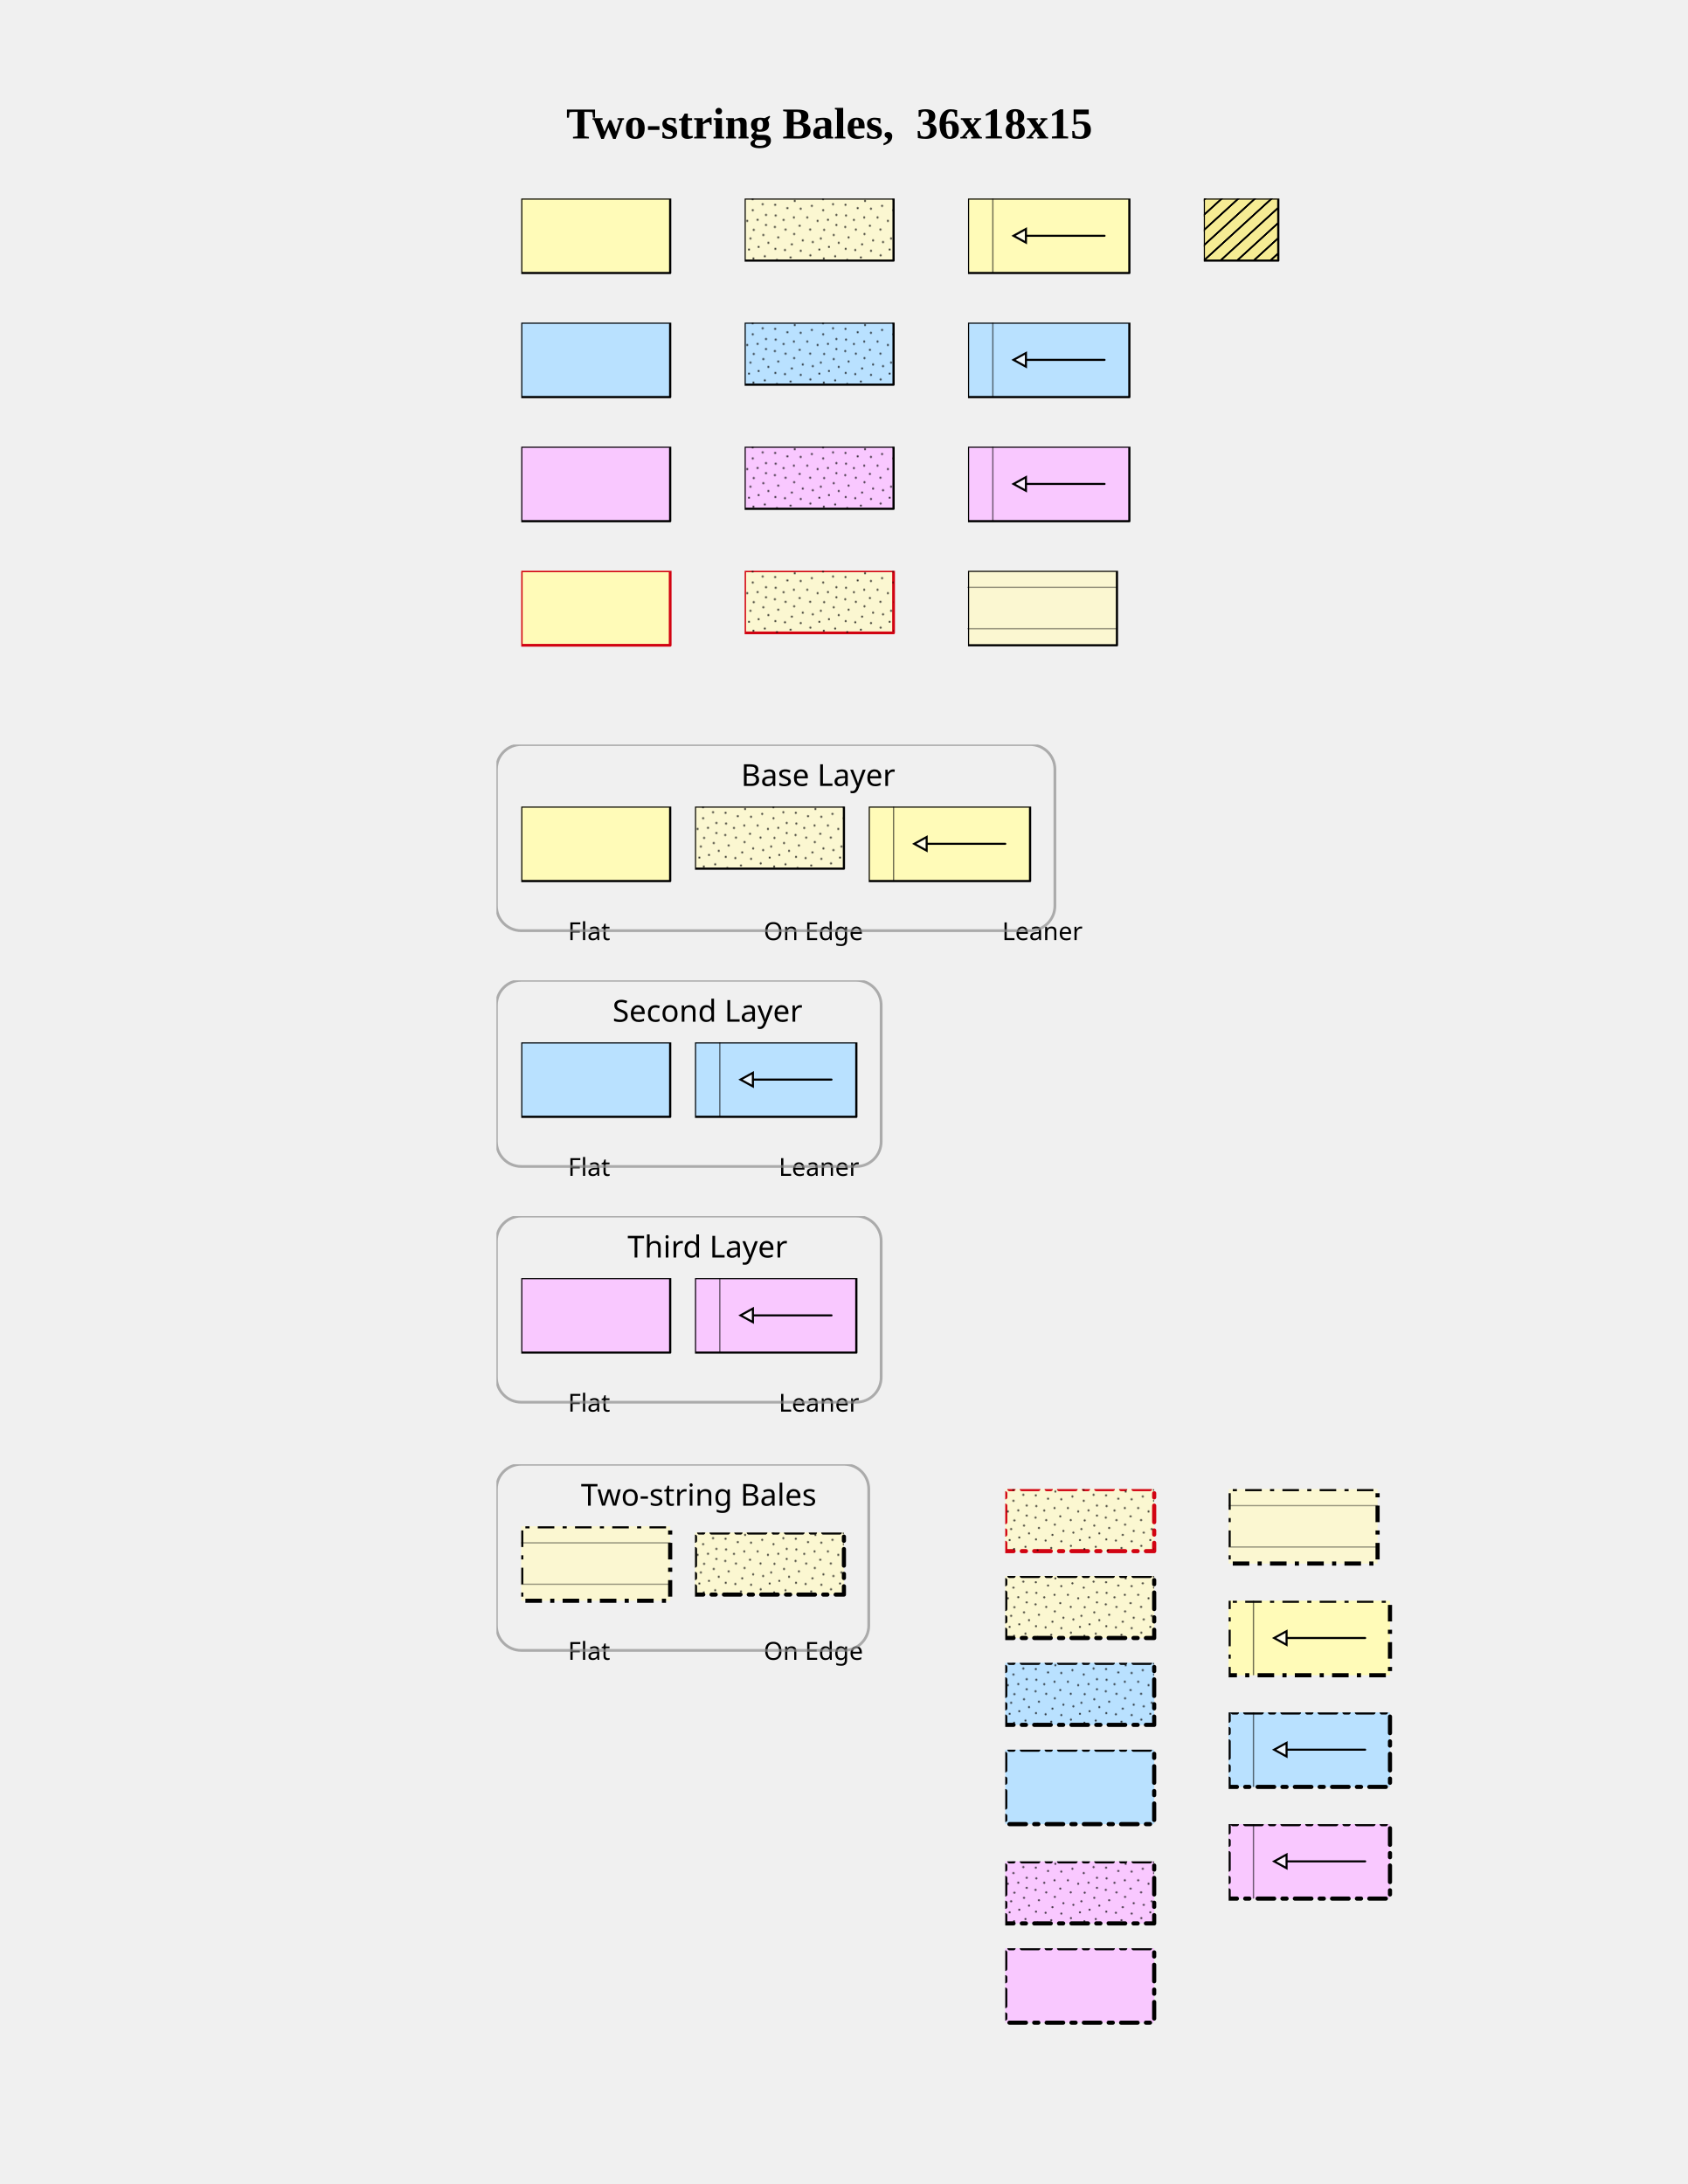
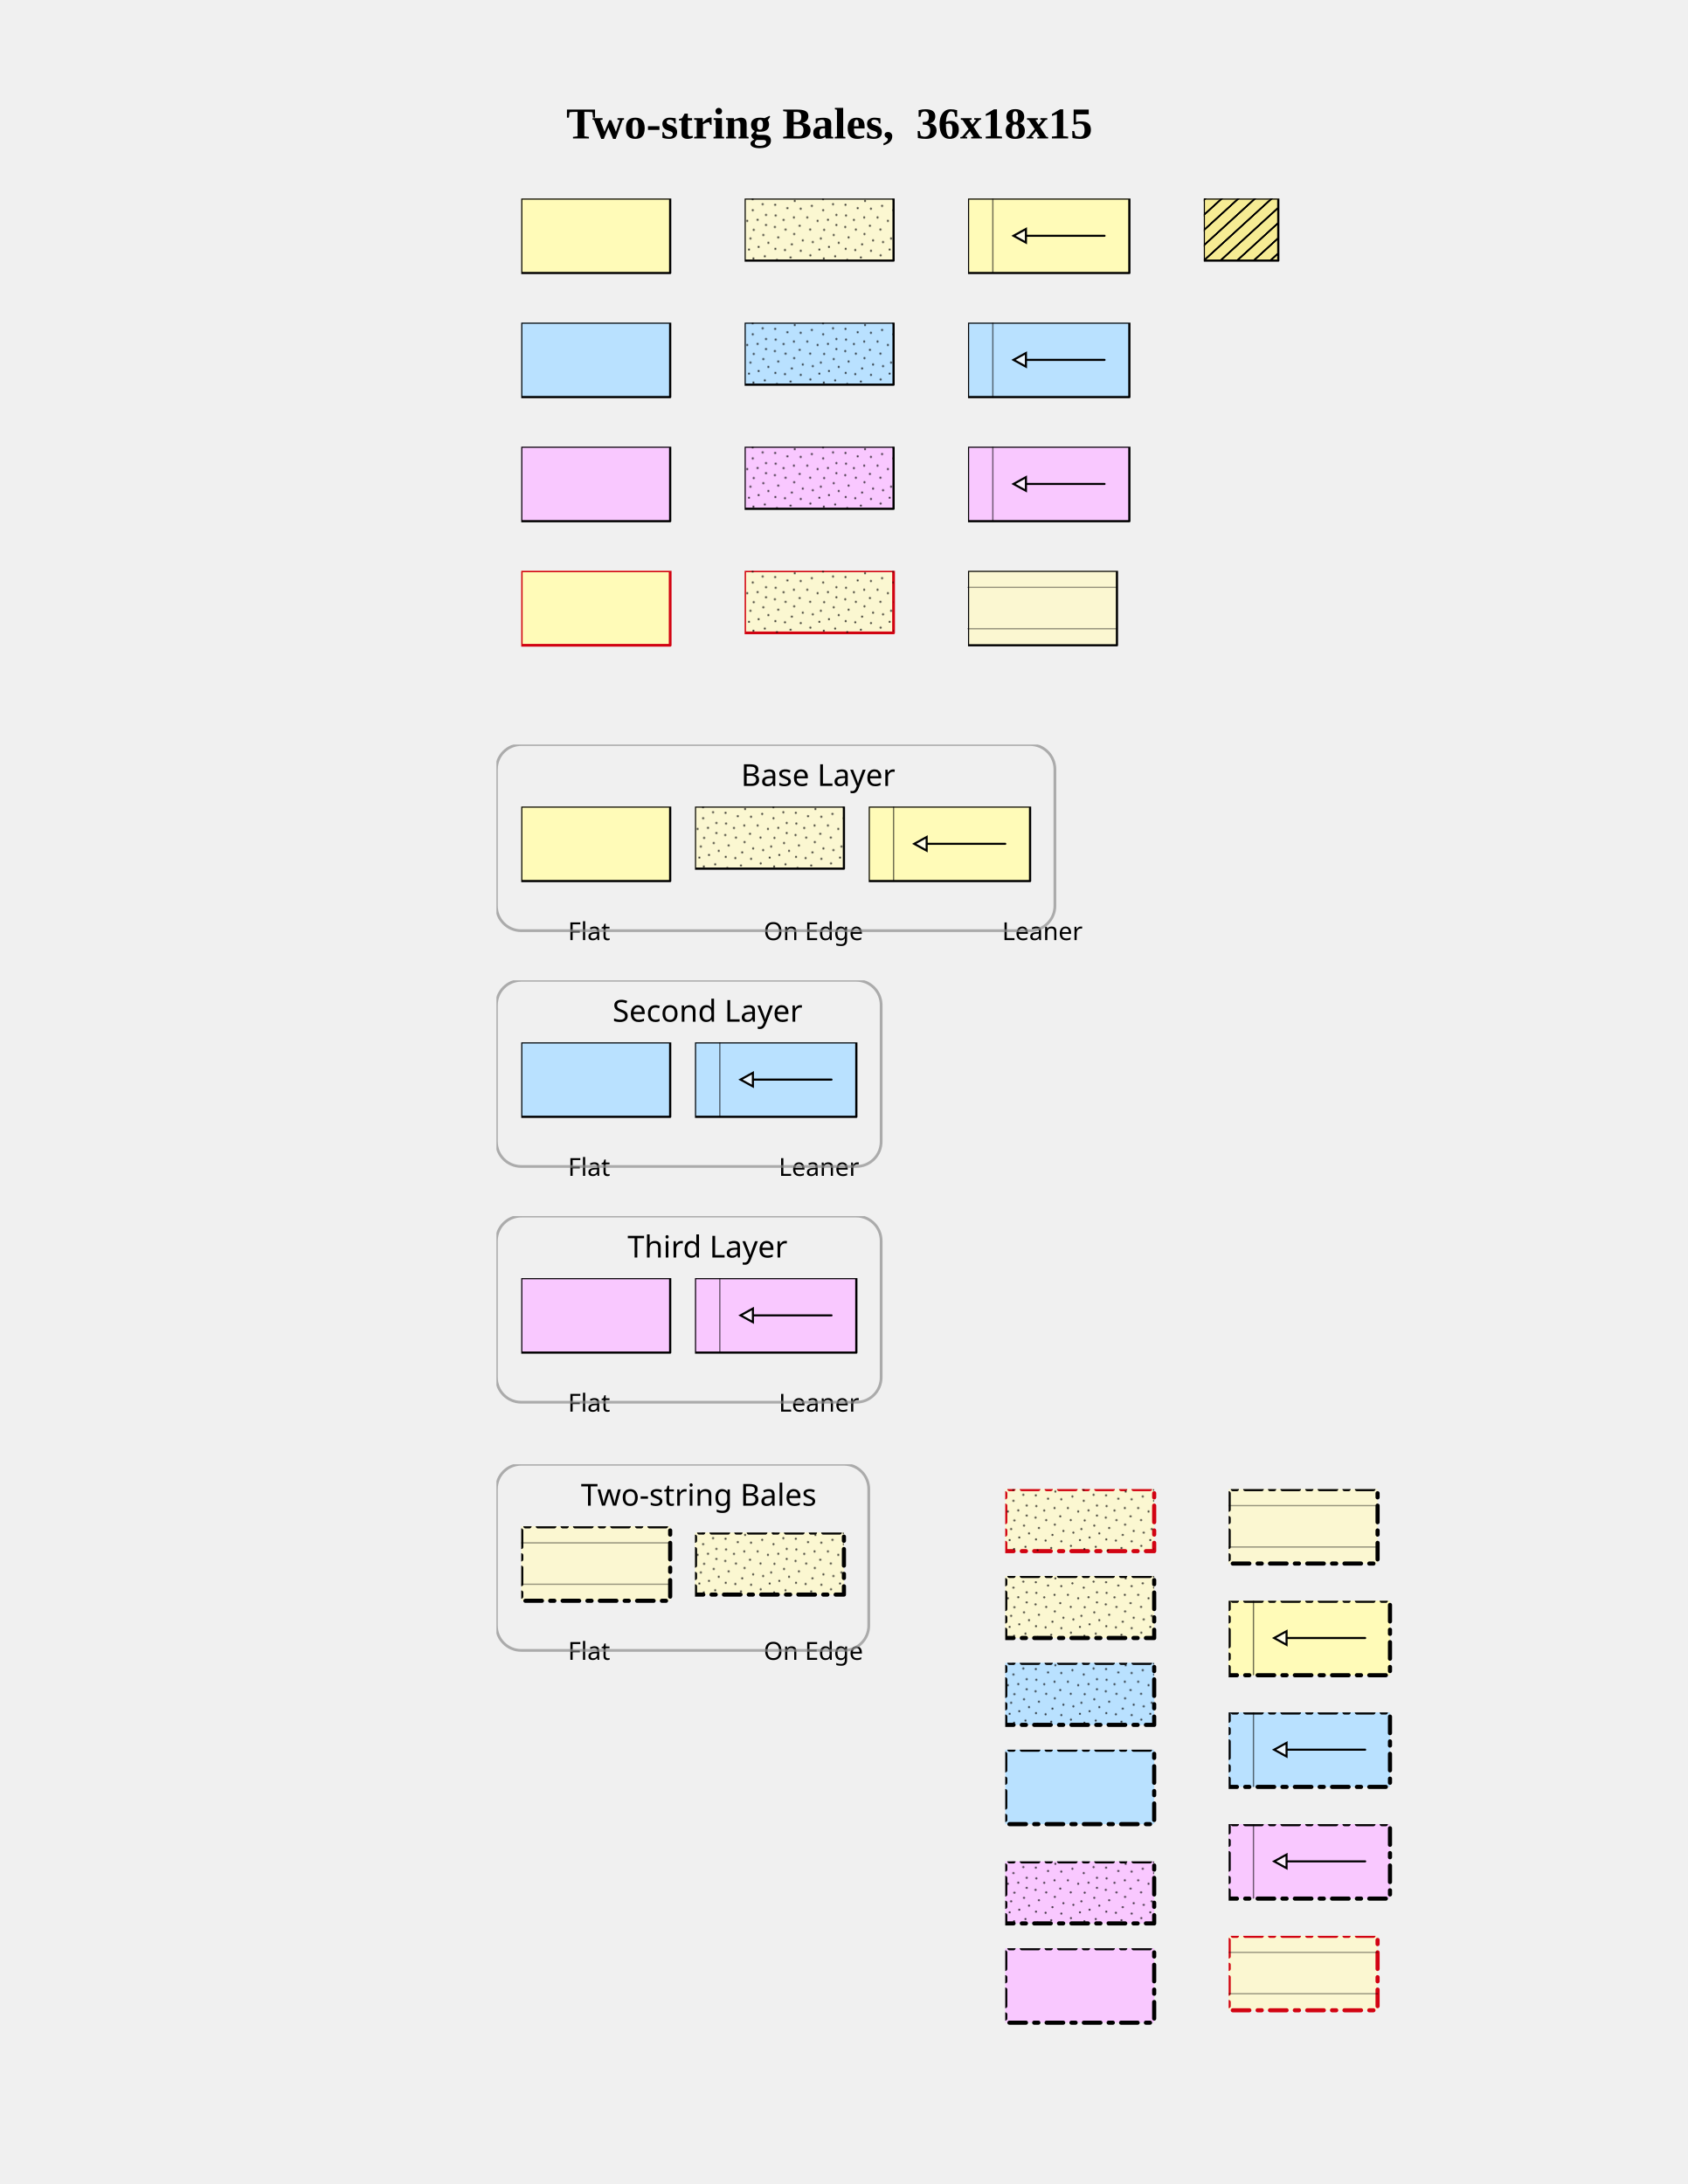
<svg xmlns="http://www.w3.org/2000/svg" xmlns:ns2="http://dairiki.org/barnhunt/inkscape-extensions" xmlns:xlink="http://www.w3.org/1999/xlink" width="8.5in" height="11in" viewBox="0 0 816 1056" version="1.1" id="svg219">
  <defs>
    <pattern xlink:href="#Strips1_5" id="bh-end-bale-stipple" patternTransform="matrix(0.6094059,0.6668921,-22.16151,20.25119,0,0)" />
    <pattern id="Strips1_5" patternTransform="translate(0,0) scale(10,10)" height="1" width="6" patternUnits="userSpaceOnUse">
      <rect height="2" width="1" y="-0.5" x="0" style="fill:black;stroke:none" />
    </pattern>
    <pattern xlink:href="#Polkadots-med" id="bh-edge-bale-stipple" patternTransform="scale(3.4)" />
    <pattern id="Polkadots-med" patternTransform="translate(0,0) scale(10,10)" height="10" width="10" patternUnits="userSpaceOnUse">
      <circle r="0.15" cy="0.810" cx="2.567" style="fill:black;stroke:none" />
      <circle r="0.15" cy="2.33" cx="3.048" style="fill:black;stroke:none" />
      <circle r="0.15" cy="2.415" cx="4.418" style="fill:black;stroke:none" />
      <circle r="0.15" cy="3.029" cx="1.844" style="fill:black;stroke:none" />
      <circle r="0.15" cy="1.363" cx="6.08" style="fill:black;stroke:none" />
      <circle r="0.15" cy="4.413" cx="5.819" style="fill:black;stroke:none" />
      <circle r="0.15" cy="4.048" cx="4.305" style="fill:black;stroke:none" />
      <circle r="0.15" cy="3.045" cx="5.541" style="fill:black;stroke:none" />
      <circle r="0.15" cy="5.527" cx="4.785" style="fill:black;stroke:none" />
      <circle r="0.15" cy="5.184" cx="2.667" style="fill:black;stroke:none" />
      <circle r="0.15" cy="1.448" cx="7.965" style="fill:black;stroke:none" />
      <circle r="0.15" cy="5.049" cx="7.047" style="fill:black;stroke:none" />
      <circle r="0.15" cy="0.895" cx="4.340" style="fill:black;stroke:none" />
      <circle r="0.15" cy="0.340" cx="7.125" style="fill:black;stroke:none" />
      <circle r="0.15" cy="1.049" cx="9.553" style="fill:black;stroke:none" />
      <circle r="0.15" cy="2.689" cx="7.006" style="fill:black;stroke:none" />
      <circle r="0.15" cy="2.689" cx="8.909" style="fill:black;stroke:none" />
      <circle r="0.15" cy="4.407" cx="9.315" style="fill:black;stroke:none" />
      <circle r="0.15" cy="3.870" cx="7.820" style="fill:black;stroke:none" />
      <circle r="0.15" cy="5.948" cx="8.270" style="fill:black;stroke:none" />
      <circle r="0.15" cy="7.428" cx="7.973" style="fill:black;stroke:none" />
      <circle r="0.15" cy="8.072" cx="9.342" style="fill:black;stroke:none" />
      <circle r="0.15" cy="9.315" cx="8.206" style="fill:black;stroke:none" />
      <circle r="0.15" cy="9.475" cx="9.682" style="fill:black;stroke:none" />
      <circle r="0.15" cy="6.186" cx="9.688" style="fill:black;stroke:none" />
      <circle r="0.15" cy="6.296" cx="3.379" style="fill:black;stroke:none" />
      <circle r="0.15" cy="8.204" cx="2.871" style="fill:black;stroke:none" />
      <circle r="0.15" cy="8.719" cx="4.59" style="fill:black;stroke:none" />
      <circle r="0.15" cy="9.671" cx="3.181" style="fill:black;stroke:none" />
      <circle r="0.15" cy="7.315" cx="5.734" style="fill:black;stroke:none" />
      <circle r="0.15" cy="6.513" cx="6.707" style="fill:black;stroke:none" />
      <circle r="0.15" cy="9.670" cx="5.730" style="fill:black;stroke:none" />
      <circle r="0.15" cy="8.373" cx="6.535" style="fill:black;stroke:none" />
      <circle r="0.15" cy="7.154" cx="4.37" style="fill:black;stroke:none" />
      <circle r="0.15" cy="7.25" cx="0.622" style="fill:black;stroke:none" />
      <circle r="0.15" cy="5.679" cx="0.831" style="fill:black;stroke:none" />
      <circle r="0.15" cy="8.519" cx="1.257" style="fill:black;stroke:none" />
      <circle r="0.15" cy="6.877" cx="1.989" style="fill:black;stroke:none" />
      <circle r="0.15" cy="3.181" cx="0.374" style="fill:black;stroke:none" />
      <circle r="0.15" cy="1.664" cx="1.166" style="fill:black;stroke:none" />
      <circle r="0.15" cy="0.093" cx="1.151" style="fill:black;stroke:none" />
      <circle r="0.15" cy="10.093" cx="1.151" style="fill:black;stroke:none" />
      <circle r="0.15" cy="4.451" cx="1.302" style="fill:black;stroke:none" />
      <circle r="0.15" cy="3.763" cx="3.047" style="fill:black;stroke:none" />
    </pattern>
    <symbol id="bale-1-36x18x15" ns2:count-as="bale-36x18x15">
      <rect height="36" width="72" style="opacity:1;fill:#fffbb8;fill-opacity:1;stroke:#000000;stroke-width:1.067;stroke-linecap:round;stroke-linejoin:round;stroke-miterlimit:4" x="0" y="0" />
    </symbol>
    <symbol id="bale-1-edge-36x18x15" ns2:count-as="bale-36x18x15">
      <rect height="30" width="72" style="opacity:1;fill:#fbf7d1;fill-opacity:1;stroke:#000000;stroke-width:1.067;stroke-linecap:round;stroke-linejoin:round;stroke-miterlimit:4;stroke-dasharray:none;stroke-dashoffset:0;stroke-opacity:1" x="0" y="0" />
      <rect style="fill:url(#bh-edge-bale-stipple);fill-opacity:0.7;stroke:none" width="72" height="30" x="0" y="0" />
    </symbol>
    <symbol id="bale-1-leaner-36x18x15" ns2:count-as="bale-36x18x15">
-       <rect style="fill:#fffbb8;fill-opacity:1;stroke:#000000;stroke-width:1.067;stroke-linecap:butt;stroke-linejoin:round;stroke-miterlimit:4;stroke-opacity:1" width="78" height="36" x="0" y="0" />
+       <rect style="fill:#fffbb8;fill-opacity:1;stroke:#000000;stroke-width:1.067;stroke-linecap:round;stroke-linejoin:round;stroke-miterlimit:4;stroke-opacity:1" width="78" height="36" x="0" y="0" />
      <path style="fill:none;stroke:#000000;stroke-width:0.64;stroke-linecap:butt;stroke-miterlimit:4;stroke-opacity:0.553" d="M 12,0 V 36" />
      <path d="M 66,18 H 28 v -3.3 l -6,3.3 6,3.3 V 18" style="fill:#ffffff;fill-opacity:0.698;fill-rule:evenodd;stroke:#000000;stroke-width:1px;stroke-linecap:round;stroke-linejoin:miter;stroke-opacity:1" />
    </symbol>
    <symbol id="bale-2-36x18x15" ns2:count-as="bale-36x18x15">
      <rect y="0" x="0" style="opacity:1;fill:#b9e1ff;fill-opacity:1;stroke:#000000;stroke-width:1.067;stroke-linecap:round;stroke-linejoin:round;stroke-miterlimit:4" width="72" height="36" />
    </symbol>
    <symbol id="bale-2-edge-36x18x15" ns2:count-as="bale-36x18x15">
      <rect y="0" x="0" style="opacity:1;fill:#b9e1ff;fill-opacity:1;stroke:#000000;stroke-width:1.067;stroke-linecap:round;stroke-linejoin:round;stroke-miterlimit:4;stroke-dasharray:none;stroke-dashoffset:0;stroke-opacity:1" width="72" height="30" />
      <rect width="72" height="30" x="0" y="0" style="fill:url(#bh-edge-bale-stipple);fill-opacity:0.7;stroke:none" />
    </symbol>
    <symbol id="bale-2-leaner-36x18x15" ns2:count-as="bale-36x18x15">
-       <rect y="0" x="0" height="36" width="78" style="fill:#b9e1ff;fill-opacity:1;stroke:#000000;stroke-width:1.067;stroke-linecap:butt;stroke-linejoin:round;stroke-miterlimit:4;stroke-dasharray:none;stroke-opacity:1" />
-       <path d="M 12,0 V 36" style="fill:none;fill-opacity:0.75;fill-rule:evenodd;stroke:#000000;stroke-width:0.64;stroke-linecap:butt;stroke-linejoin:miter;stroke-miterlimit:4;stroke-dasharray:none;stroke-opacity:0.553" />
+       <rect y="0" x="0" height="36" width="78" style="fill:#b9e1ff;fill-opacity:1;stroke:#000000;stroke-width:1.067;stroke-linecap:round;stroke-linejoin:round;stroke-miterlimit:4;stroke-dasharray:none;stroke-opacity:1" />
+       <path d="M 12,0 V 36" style="fill:none;fill-opacity:0.75;fill-rule:evenodd;stroke:#000000;stroke-width:0.64;stroke-linecap:round;stroke-linejoin:miter;stroke-miterlimit:4;stroke-dasharray:none;stroke-opacity:0.553" />
      <path style="fill:#ffffff;fill-opacity:0.698;fill-rule:evenodd;stroke:#000000;stroke-width:1px;stroke-linecap:round;stroke-linejoin:miter;stroke-opacity:1" d="M 66,18 H 28 v -3.3 l -6,3.3 6,3.3 V 18" />
    </symbol>
    <symbol id="bale-3-36x18x15" ns2:count-as="bale-36x18x15">
      <rect height="36" width="72" style="opacity:1;fill:#f9c8ff;fill-opacity:1;stroke:#000000;stroke-width:1.067;stroke-linecap:round;stroke-linejoin:round;stroke-miterlimit:4" x="0" y="0" />
    </symbol>
    <symbol id="bale-3-edge-36x18x15" ns2:count-as="bale-36x18x15">
      <rect height="30" width="72" style="opacity:1;fill:#f9c8ff;fill-opacity:1;stroke:#000000;stroke-width:1.067;stroke-linecap:round;stroke-linejoin:round;stroke-miterlimit:4;stroke-dasharray:none;stroke-dashoffset:0;stroke-opacity:1" x="0" y="0" />
      <rect width="72" height="30" x="0" y="0" style="fill:url(#bh-edge-bale-stipple);fill-opacity:0.7;stroke:none" />
    </symbol>
    <symbol id="bale-3-leaner-36x18x15" ns2:count-as="bale-36x18x15">
-       <rect style="fill:#f9c8ff;fill-opacity:1;stroke:#000000;stroke-width:1.067;stroke-linecap:butt;stroke-linejoin:round;stroke-miterlimit:4;stroke-dasharray:none;stroke-opacity:1" width="78" height="36" x="0" y="0" />
+       <rect style="fill:#f9c8ff;fill-opacity:1;stroke:#000000;stroke-width:1.067;stroke-linecap:round;stroke-linejoin:round;stroke-miterlimit:4;stroke-dasharray:none;stroke-opacity:1" width="78" height="36" x="0" y="0" />
      <path style="fill:none;fill-opacity:0.75;fill-rule:evenodd;stroke:#000000;stroke-width:0.64;stroke-linecap:butt;stroke-linejoin:miter;stroke-miterlimit:4;stroke-dasharray:none;stroke-opacity:0.553" d="M 12,0 V 36" />
      <path style="fill:#ffffff;fill-opacity:0.698;fill-rule:evenodd;stroke:#000000;stroke-width:1px;stroke-linecap:round;stroke-linejoin:miter;stroke-opacity:1" d="M 66,18 H 28 v -3.3 l -6,3.3 6,3.3 V 18" />
    </symbol>
    <symbol id="bale-1-anchor-36x18x15" ns2:count-as="bale-36x18x15">
      <rect y="0" x="0" style="opacity:1;fill:#fffbb8;fill-opacity:1;stroke:#d20312;stroke-width:1.333;stroke-linecap:round;stroke-linejoin:round;stroke-miterlimit:4;stroke-dasharray:none;stroke-dashoffset:0;stroke-opacity:1" width="72" height="36" />
    </symbol>
    <symbol id="bale-1-anchor-edge-36x18x15" ns2:count-as="bale-36x18x15">
      <rect y="0" x="0" style="opacity:1;fill:#fbf7d1;fill-opacity:1;stroke:#d20312;stroke-width:1.333;stroke-linecap:round;stroke-linejoin:round;stroke-miterlimit:4;stroke-dasharray:none;stroke-dashoffset:0;stroke-opacity:1" width="72" height="30" />
      <rect width="72" height="30" x="0" y="0" style="fill:url(#bh-edge-bale-stipple);fill-opacity:0.7;stroke:none" />
    </symbol>
    <symbol id="bale-1-with-strings-36x18x15" ns2:count-as="bale-36x18x15">
-       <rect style="display:inline;fill:#fbf7d1;fill-opacity:1;stroke:#000000;stroke-width:1.067;stroke-linecap:butt;stroke-linejoin:round;stroke-miterlimit:4;stroke-opacity:1" width="72" height="36" x="0" y="0" />
+       <rect style="display:inline;fill:#fbf7d1;fill-opacity:1;stroke:#000000;stroke-width:1.067;stroke-linecap:round;stroke-linejoin:round;stroke-miterlimit:4;stroke-opacity:1" width="72" height="36" x="0" y="0" />
      <path style="display:inline;fill:none;stroke:#000000;stroke-width:0.625;stroke-linecap:round;stroke-opacity:0.4" d="M 0,8 H 72" id="string-36x18x15" />
      <use x="0" y="0" xlink:href="#string-36x18x15" transform="translate(0,20)" width="100%" height="100%" />
    </symbol>
    <symbol id="legend-1-36x18x15">
      <g>
        <use xlink:href="#bale-1-36x18x15" x="12" y="30" width="100%" height="100%" />
        <use xlink:href="#bale-1-edge-36x18x15" x="96" y="30" width="100%" height="100%" />
        <use xlink:href="#bale-1-leaner-36x18x15" x="180" y="30" width="100%" height="100%" />
        <text xml:space="preserve" style="font-style:normal;font-variant:normal;font-weight:normal;font-stretch:normal;font-size:12px;line-height:125%;font-family:'Rock Salt';-inkscape-font-specification:'Rock Salt, Normal';font-variant-ligatures:normal;font-variant-caps:normal;font-variant-numeric:normal;font-feature-settings:normal;text-align:center;letter-spacing:0px;word-spacing:0px;writing-mode:lr-tb;text-anchor:middle;fill:#000000;fill-opacity:1;stroke:none;stroke-width:1px;stroke-linecap:butt;stroke-linejoin:miter;stroke-opacity:1" x="48" y="82.546">
          <tspan x="58.84" y="94.546">Flat</tspan>
        </text>
        <text y="82.546" x="132" style="font-style:normal;font-variant:normal;font-weight:normal;font-stretch:normal;font-size:12px;line-height:125%;font-family:'Rock Salt';-inkscape-font-specification:'Rock Salt, Normal';font-variant-ligatures:normal;font-variant-caps:normal;font-variant-numeric:normal;font-feature-settings:normal;text-align:center;letter-spacing:0px;word-spacing:0px;writing-mode:lr-tb;text-anchor:middle;fill:#000000;fill-opacity:1;stroke:none;stroke-width:1px;stroke-linecap:butt;stroke-linejoin:miter;stroke-opacity:1" xml:space="preserve">
          <tspan y="94.546" x="167.277">On Edge</tspan>
        </text>
        <text xml:space="preserve" style="font-style:normal;font-variant:normal;font-weight:normal;font-stretch:normal;font-size:12px;line-height:125%;font-family:'Rock Salt';-inkscape-font-specification:'Rock Salt, Normal';font-variant-ligatures:normal;font-variant-caps:normal;font-variant-numeric:normal;font-feature-settings:normal;text-align:center;letter-spacing:0px;word-spacing:0px;writing-mode:lr-tb;text-anchor:middle;fill:#000000;fill-opacity:1;stroke:none;stroke-width:1px;stroke-linecap:butt;stroke-linejoin:miter;stroke-opacity:1" x="219" y="82.546">
          <tspan x="277.982" y="94.546">Leaner</tspan>
        </text>
      </g>
      <text y="20.02" x="135" style="font-style:normal;font-variant:normal;font-weight:normal;font-stretch:normal;font-size:14.667px;line-height:125%;font-family:'Rock Salt';-inkscape-font-specification:'Rock Salt, Normal';font-variant-ligatures:normal;font-variant-caps:normal;font-variant-numeric:normal;font-feature-settings:normal;text-align:center;letter-spacing:0px;word-spacing:0px;writing-mode:lr-tb;text-anchor:middle;fill:#000000;fill-opacity:1;stroke:none;stroke-width:1px;stroke-linecap:butt;stroke-linejoin:miter;stroke-opacity:1" xml:space="preserve">
        <tspan y="20.02" x="168.883">Base Layer</tspan>
      </text>
      <rect ry="12" rx="12" y="0" x="0" height="90" width="270" style="opacity:0.687;fill:none;fill-opacity:1;fill-rule:evenodd;stroke:#8c8c8c;stroke-width:1.333;stroke-linecap:round;stroke-linejoin:round;stroke-miterlimit:4;stroke-dasharray:none;stroke-dashoffset:0;stroke-opacity:1" />
    </symbol>
    <symbol id="legend-2-36x18x15">
      <g>
        <text y="82.546" x="48" style="font-style:normal;font-variant:normal;font-weight:normal;font-stretch:normal;font-size:12px;line-height:125%;font-family:'Rock Salt';-inkscape-font-specification:'Rock Salt, Normal';font-variant-ligatures:normal;font-variant-caps:normal;font-variant-numeric:normal;font-feature-settings:normal;text-align:center;letter-spacing:0px;word-spacing:0px;writing-mode:lr-tb;text-anchor:middle;fill:#000000;fill-opacity:1;stroke:none;stroke-width:1px;stroke-linecap:butt;stroke-linejoin:miter;stroke-opacity:1" xml:space="preserve">
          <tspan y="94.546" x="58.84">Flat</tspan>
        </text>
        <text y="82.546" x="135" style="font-style:normal;font-variant:normal;font-weight:normal;font-stretch:normal;font-size:12px;line-height:125%;font-family:'Rock Salt';-inkscape-font-specification:'Rock Salt, Normal';font-variant-ligatures:normal;font-variant-caps:normal;font-variant-numeric:normal;font-feature-settings:normal;text-align:center;letter-spacing:0px;word-spacing:0px;writing-mode:lr-tb;text-anchor:middle;fill:#000000;fill-opacity:1;stroke:none;stroke-width:1px;stroke-linecap:butt;stroke-linejoin:miter;stroke-opacity:1" xml:space="preserve">
          <tspan y="94.546" x="169.982">Leaner</tspan>
        </text>
        <use xlink:href="#bale-2-36x18x15" x="12" y="30" width="100%" height="100%" />
        <use xlink:href="#bale-2-leaner-36x18x15" x="96" y="30" width="100%" height="100%" />
      </g>
      <text xml:space="preserve" style="font-style:normal;font-variant:normal;font-weight:normal;font-stretch:normal;font-size:14.667px;line-height:125%;font-family:'Rock Salt';-inkscape-font-specification:'Rock Salt, Normal';font-variant-ligatures:normal;font-variant-caps:normal;font-variant-numeric:normal;font-feature-settings:normal;text-align:center;letter-spacing:0px;word-spacing:0px;writing-mode:lr-tb;text-anchor:middle;fill:#000000;fill-opacity:1;stroke:none;stroke-width:1px;stroke-linecap:butt;stroke-linejoin:miter;stroke-opacity:1" x="93" y="20.02">
        <tspan x="115.396" y="20.02">Second Layer</tspan>
      </text>
      <rect style="opacity:0.687;fill:none;fill-opacity:1;fill-rule:evenodd;stroke:#8c8c8c;stroke-width:1.333;stroke-linecap:round;stroke-linejoin:round;stroke-miterlimit:4;stroke-dasharray:none;stroke-dashoffset:0;stroke-opacity:1" width="186" height="90" x="0" y="0" rx="12" ry="12" />
    </symbol>
    <symbol id="legend-3-36x18x15">
      <g>
        <text xml:space="preserve" style="font-style:normal;font-variant:normal;font-weight:normal;font-stretch:normal;font-size:12px;line-height:125%;font-family:'Rock Salt';-inkscape-font-specification:'Rock Salt, Normal';font-variant-ligatures:normal;font-variant-caps:normal;font-variant-numeric:normal;font-feature-settings:normal;text-align:center;letter-spacing:0px;word-spacing:0px;writing-mode:lr-tb;text-anchor:middle;fill:#000000;fill-opacity:1;stroke:none;stroke-width:1px;stroke-linecap:butt;stroke-linejoin:miter;stroke-opacity:1" x="48" y="82.546">
          <tspan x="58.84" y="94.546">Flat</tspan>
        </text>
        <text xml:space="preserve" style="font-style:normal;font-variant:normal;font-weight:normal;font-stretch:normal;font-size:12px;line-height:125%;font-family:'Rock Salt';-inkscape-font-specification:'Rock Salt, Normal';font-variant-ligatures:normal;font-variant-caps:normal;font-variant-numeric:normal;font-feature-settings:normal;text-align:center;letter-spacing:0px;word-spacing:0px;writing-mode:lr-tb;text-anchor:middle;fill:#000000;fill-opacity:1;stroke:none;stroke-width:1px;stroke-linecap:butt;stroke-linejoin:miter;stroke-opacity:1" x="135" y="82.546">
          <tspan x="169.982" y="94.546">Leaner</tspan>
        </text>
        <use xlink:href="#bale-3-36x18x15" x="12" y="30" width="100%" height="100%" />
        <use xlink:href="#bale-3-leaner-36x18x15" x="96" y="30" width="100%" height="100%" />
      </g>
      <text x="93" y="20.02" style="font-style:normal;font-variant:normal;font-weight:normal;font-stretch:normal;font-size:14.667px;line-height:125%;font-family:'Rock Salt';-inkscape-font-specification:'Rock Salt, Normal';font-variant-ligatures:normal;font-variant-caps:normal;font-variant-numeric:normal;font-feature-settings:normal;text-align:center;letter-spacing:0px;word-spacing:0px;writing-mode:lr-tb;text-anchor:middle;fill:#000000;fill-opacity:1;stroke:none;stroke-width:1px;stroke-linecap:butt;stroke-linejoin:miter;stroke-opacity:1" xml:space="preserve">
        <tspan y="20.02" x="115.396">Third Layer</tspan>
      </text>
      <rect ry="12" rx="12" y="0" x="0" height="90" width="186" style="opacity:0.687;fill:none;fill-opacity:1;fill-rule:evenodd;stroke:#8c8c8c;stroke-width:1.333;stroke-linecap:round;stroke-linejoin:round;stroke-miterlimit:4;stroke-dasharray:none;stroke-dashoffset:0;stroke-opacity:1" />
    </symbol>
    <symbol id="bale-1-edge-alt-36x18x15" ns2:count-as="bale-36x18x15">
      <rect y="0" x="0" style="opacity:1;fill:#fbf7d1;fill-opacity:1;stroke:#000000;stroke-width:2;stroke-linecap:round;stroke-linejoin:round;stroke-miterlimit:4;stroke-dasharray:8, 4, 2, 4;stroke-dashoffset:10;stroke-opacity:1" width="72" height="30" />
      <rect y="0" x="0" height="30" width="72" style="fill:url(#bh-edge-bale-stipple);fill-opacity:0.7;stroke:none" />
    </symbol>
    <symbol id="legend-1-alt-36x18x15">
      <g>
        <use height="100%" width="100%" x="12" y="30" xlink:href="#bale-1-with-strings-alt-36x18x15" />
        <use height="100%" width="100%" x="96" y="33" xlink:href="#bale-1-edge-alt-36x18x15" />
        <text y="82.546" x="48" style="font-style:normal;font-variant:normal;font-weight:normal;font-stretch:normal;font-size:12px;line-height:125%;font-family:'Rock Salt';-inkscape-font-specification:'Rock Salt, Normal';font-variant-ligatures:normal;font-variant-caps:normal;font-variant-numeric:normal;font-feature-settings:normal;text-align:center;letter-spacing:0px;word-spacing:0px;writing-mode:lr-tb;text-anchor:middle;fill:#000000;fill-opacity:1;stroke:none;stroke-width:1px;stroke-linecap:butt;stroke-linejoin:miter;stroke-opacity:1" xml:space="preserve">
          <tspan y="94.546" x="58.84">Flat</tspan>
        </text>
        <text xml:space="preserve" style="font-style:normal;font-variant:normal;font-weight:normal;font-stretch:normal;font-size:12px;line-height:125%;font-family:'Rock Salt';-inkscape-font-specification:'Rock Salt, Normal';font-variant-ligatures:normal;font-variant-caps:normal;font-variant-numeric:normal;font-feature-settings:normal;text-align:center;letter-spacing:0px;word-spacing:0px;writing-mode:lr-tb;text-anchor:middle;fill:#000000;fill-opacity:1;stroke:none;stroke-width:1px;stroke-linecap:butt;stroke-linejoin:miter;stroke-opacity:1" x="132" y="82.546">
          <tspan x="167.277" y="94.546">On Edge</tspan>
        </text>
      </g>
      <text xml:space="preserve" style="font-style:normal;font-variant:normal;font-weight:normal;font-stretch:normal;font-size:14.667px;line-height:125%;font-family:'Rock Salt';-inkscape-font-specification:'Rock Salt, Normal';font-variant-ligatures:normal;font-variant-caps:normal;font-variant-numeric:normal;font-feature-settings:normal;text-align:center;letter-spacing:0px;word-spacing:0px;writing-mode:lr-tb;text-anchor:middle;fill:#000000;fill-opacity:1;stroke:none;stroke-width:1px;stroke-linecap:butt;stroke-linejoin:miter;stroke-opacity:1" x="90" y="20.02">
        <tspan x="111.15" y="20.02">Two-string Bales</tspan>
      </text>
      <rect style="opacity:0.687;fill:none;fill-opacity:1;fill-rule:evenodd;stroke:#8c8c8c;stroke-width:1.333;stroke-linecap:round;stroke-linejoin:round;stroke-miterlimit:4;stroke-dasharray:none;stroke-dashoffset:0;stroke-opacity:1" width="180" height="90" x="0" y="0" rx="12" ry="12" />
    </symbol>
    <symbol id="bale-1-anchor-edge-alt-36x18x15" ns2:count-as="bale-36x18x15">
      <rect height="30" width="72" style="opacity:1;fill:#fbf7d1;fill-opacity:1;stroke:#d20312;stroke-width:2;stroke-linecap:round;stroke-linejoin:round;stroke-miterlimit:4;stroke-dasharray:8, 4, 2, 4;stroke-dashoffset:10;stroke-opacity:1" x="0" y="0" />
      <rect style="fill:url(#bh-edge-bale-stipple);fill-opacity:0.7;stroke:none" y="0" x="0" height="30" width="72" />
    </symbol>
    <symbol id="bale-1-with-strings-alt-36x18x15" ns2:count-as="bale-36x18x15">
-       <rect y="0" x="0" height="36" width="72" style="display:inline;fill:#fbf7d1;fill-opacity:1;stroke:#000000;stroke-width:2;stroke-linecap:butt;stroke-linejoin:round;stroke-miterlimit:4;stroke-dasharray:8, 4, 2, 4;stroke-dashoffset:10;stroke-opacity:1" />
+       <rect y="0" x="0" height="36" width="72" style="display:inline;fill:#fbf7d1;fill-opacity:1;stroke:#000000;stroke-width:2;stroke-linecap:round;stroke-linejoin:round;stroke-miterlimit:4;stroke-dasharray:8, 4, 2, 4;stroke-dashoffset:10;stroke-opacity:1" />
      <path id="string-alt-36x18x15" d="M 0,8 H 72" style="display:inline;fill:none;stroke:#000000;stroke-width:0.625;stroke-linecap:round;stroke-opacity:0.4" />
      <use height="100%" width="100%" transform="translate(0,20)" xlink:href="#string-alt-36x18x15" y="0" x="0" />
    </symbol>
    <symbol id="bale-1-leaner-alt-36x18x15" ns2:count-as="bale-36x18x15">
-       <rect style="fill:#fffbb8;fill-opacity:1;stroke:#000000;stroke-width:2;stroke-linecap:butt;stroke-linejoin:round;stroke-miterlimit:4;stroke-dasharray:8, 4, 2, 4;stroke-dashoffset:10;stroke-opacity:1" width="78" height="36" x="0" y="0" />
+       <rect style="fill:#fffbb8;fill-opacity:1;stroke:#000000;stroke-width:2;stroke-linecap:round;stroke-linejoin:round;stroke-miterlimit:4;stroke-dasharray:8, 4, 2, 4;stroke-dashoffset:10;stroke-opacity:1" width="78" height="36" x="0" y="0" />
      <path style="fill:none;stroke:#000000;stroke-width:0.64;stroke-linecap:butt;stroke-miterlimit:4;stroke-opacity:0.553" d="M 12,0 V 36" />
      <path d="M 66,18 H 28 v -3.3 l -6,3.3 6,3.3 V 18" style="fill:#ffffff;fill-opacity:0.698;fill-rule:evenodd;stroke:#000000;stroke-width:1px;stroke-linecap:round;stroke-linejoin:miter;stroke-opacity:1" />
    </symbol>
    <symbol id="bale-2-alt-36x18x15" ns2:count-as="bale-36x18x15">
      <rect y="0" x="0" style="opacity:1;fill:#b9e1ff;fill-opacity:1;stroke:#000000;stroke-width:2;stroke-linecap:round;stroke-linejoin:round;stroke-miterlimit:4;stroke-dasharray:8, 4, 2, 4;stroke-dashoffset:10;stroke-opacity:1" width="72" height="36" />
    </symbol>
    <symbol id="bale-2-edge-alt-36x18x15" ns2:count-as="bale-36x18x15">
      <rect y="0" x="0" style="opacity:1;fill:#b9e1ff;fill-opacity:1;stroke:#000000;stroke-width:2;stroke-linecap:round;stroke-linejoin:round;stroke-miterlimit:4;stroke-dasharray:8, 4, 2, 4;stroke-dashoffset:10;stroke-opacity:1" width="72" height="30" />
      <rect width="72" height="30" x="0" y="0" style="fill:url(#bh-edge-bale-stipple);fill-opacity:0.7;stroke:none" />
    </symbol>
    <symbol id="bale-2-leaner-alt-36x18x15" ns2:count-as="bale-36x18x15">
      <rect y="0" x="0" height="36" width="78" style="fill:#b9e1ff;fill-opacity:1;stroke:#000000;stroke:#000000;stroke-width:2;stroke-linecap:round;stroke-linejoin:round;stroke-miterlimit:4;stroke-dasharray:8, 4, 2, 4;stroke-dashoffset:10;stroke-opacity:1" />
      <path d="M 12,0 V 36" style="fill:none;fill-opacity:0.75;fill-rule:evenodd;stroke:#000000;stroke-width:0.64;stroke-linecap:butt;stroke-linejoin:miter;stroke-miterlimit:4;stroke-dasharray:none;stroke-opacity:0.553" />
      <path style="fill:#ffffff;fill-opacity:0.698;fill-rule:evenodd;stroke:#000000;stroke-width:1px;stroke-linecap:round;stroke-linejoin:miter;stroke-opacity:1" d="M 66,18 H 28 v -3.3 l -6,3.3 6,3.3 V 18" />
    </symbol>
    <symbol id="bale-3-alt-36x18x15" ns2:count-as="bale-36x18x15">
      <rect height="36" width="72" style="opacity:1;fill:#f9c8ff;fill-opacity:1;stroke:#000000;stroke-width:2;stroke-linecap:round;stroke-linejoin:round;stroke-miterlimit:4;stroke-dasharray:8, 4, 2, 4;stroke-dashoffset:10;stroke-opacity:1" x="0" y="0" />
    </symbol>
    <symbol id="bale-3-edge-alt-36x18x15" ns2:count-as="bale-36x18x15">
      <rect height="30" width="72" style="opacity:1;fill:#f9c8ff;fill-opacity:1;stroke:#000000;stroke:#000000;stroke-width:2;stroke-linecap:round;stroke-linejoin:round;stroke-miterlimit:4;stroke-dasharray:8, 4, 2, 4;stroke-dashoffset:10;stroke-opacity:1" x="0" y="0" />
      <rect width="72" height="30" x="0" y="0" style="fill:url(#bh-edge-bale-stipple);fill-opacity:0.7;stroke:none" />
    </symbol>
    <symbol id="bale-3-leaner-alt-36x18x15" ns2:count-as="bale-36x18x15">
      <rect style="fill:#f9c8ff;fill-opacity:1;stroke:#000000;stroke:#000000;stroke-width:2;stroke-linecap:round;stroke-linejoin:round;stroke-miterlimit:4;stroke-dasharray:8, 4, 2, 4;stroke-dashoffset:10;stroke-opacity:1" width="78" height="36" x="0" y="0" />
      <path style="fill:none;fill-opacity:0.75;fill-rule:evenodd;stroke:#000000;stroke-width:0.64;stroke-linecap:butt;stroke-linejoin:miter;stroke-miterlimit:4;stroke-dasharray:none;stroke-opacity:0.553" d="M 12,0 V 36" />
      <path style="fill:#ffffff;fill-opacity:0.698;fill-rule:evenodd;stroke:#000000;stroke-width:1px;stroke-linecap:round;stroke-linejoin:miter;stroke-opacity:1" d="M 66,18 H 28 v -3.3 l -6,3.3 6,3.3 V 18" />
    </symbol>
-     <symbol id="bale-1-end-36x18x15">
+     <symbol id="bale-1-end-36x18x15" ns2:count-as="bale-36x18x15">
      <rect y="0" x="0" style="opacity:1;fill:#f6ec94;fill-opacity:1;stroke:#000000;stroke-width:1.067;stroke-linecap:round;stroke-linejoin:round;stroke-miterlimit:4;stroke-dasharray:none;stroke-dashoffset:0;stroke-opacity:1" width="36" height="30" />
      <rect y="0" x="0" height="30" width="36" style="fill:url(#bh-end-bale-stipple);fill-opacity:1;stroke:none" />
+     </symbol>
+     <symbol id="bale-1-anchor-with-strings-alt-36x18x15" ns2:count-as="bale-36x18x15">
+       <rect style="display:inline;fill:#fbf7d1;fill-opacity:1;stroke:#d20312;stroke-width:2;stroke-linecap:round;stroke-linejoin:round;stroke-miterlimit:4;stroke-dasharray:8, 4, 2, 4;stroke-dashoffset:10;stroke-opacity:1" width="72" height="36" x="0" y="0" />
+       <path style="display:inline;fill:none;stroke:#000000;stroke-width:0.625;stroke-linecap:round;stroke-opacity:0.4" d="M 0,8 H 72" />
+       <use x="0" y="0" xlink:href="#string-alt-36x18x15" transform="translate(0,20)" width="100%" height="100%" />
    </symbol>
  </defs>
  <text xml:space="preserve" style="font-style:normal;font-variant:normal;font-weight:bold;font-stretch:normal;font-size:21.333px;line-height:125%;text-align:center;text-anchor:middle;fill:#000000;fill-opacity:1;stroke:none;stroke-width:1px;stroke-linecap:butt;stroke-linejoin:miter;stroke-opacity:1" x="408.979" y="66.949">
    <tspan x="408.979" y="66.949">Two-string Bales,  36x18x15</tspan>
  </text>
  <use xlink:href="#bale-1-36x18x15" x="0" y="0" width="100%" height="100%" transform="translate(252,96)" />
  <use xlink:href="#bale-1-edge-36x18x15" transform="translate(360,96)" x="0" y="0" width="100%" height="100%" style="stroke-width:1;stroke-miterlimit:4;stroke-dasharray:none" />
  <use xlink:href="#bale-1-leaner-36x18x15" x="0" y="0" width="100%" height="100%" transform="translate(468,96)" />
  <use xlink:href="#bale-2-36x18x15" transform="translate(252,156)" x="0" y="0" width="100%" height="100%" />
  <use xlink:href="#bale-2-edge-36x18x15" transform="translate(360,156)" x="0" y="0" width="100%" height="100%" />
  <use xlink:href="#bale-2-leaner-36x18x15" transform="translate(468,156)" x="0" y="0" width="100%" height="100%" />
  <use xlink:href="#bale-3-36x18x15" transform="translate(252,216)" x="0" y="0" width="100%" height="100%" />
  <use xlink:href="#bale-3-edge-36x18x15" transform="translate(360,216)" x="0" y="0" width="100%" height="100%" />
  <use xlink:href="#bale-3-leaner-36x18x15" transform="translate(468,216)" x="0" y="0" width="100%" height="100%" />
  <use xlink:href="#bale-1-anchor-36x18x15" transform="translate(252,276)" x="0" y="0" width="100%" height="100%" />
  <use xlink:href="#bale-1-anchor-edge-36x18x15" transform="translate(360,276)" x="0" y="0" width="100%" height="100%" />
  <use xlink:href="#bale-1-with-strings-36x18x15" transform="translate(468,276)" x="0" y="0" width="100%" height="100%" />
  <use xlink:href="#legend-1-36x18x15" transform="translate(240,360)" x="0" y="0" width="100%" height="100%" />
  <use xlink:href="#legend-2-36x18x15" transform="translate(240,474)" x="0" y="0" width="100%" height="100%" />
  <use xlink:href="#legend-3-36x18x15" transform="translate(240,588)" x="0" y="0" width="100%" height="100%" />
  <use xlink:href="#bale-1-edge-alt-36x18x15" transform="translate(486,762)" x="0" y="0" width="100%" height="100%" />
  <use xlink:href="#legend-1-alt-36x18x15" transform="translate(240,708)" x="0" y="0" width="100%" height="100%" />
  <use xlink:href="#bale-1-anchor-edge-alt-36x18x15" transform="translate(486,720)" x="0" y="0" width="100%" height="100%" />
  <use xlink:href="#bale-1-with-strings-alt-36x18x15" transform="translate(594,720)" x="0" y="0" width="100%" height="100%" />
  <use xlink:href="#bale-1-end-36x18x15" transform="translate(582,96)" x="0" y="0" width="100%" height="100%" />
  <use xlink:href="#bale-1-leaner-alt-36x18x15" x="0" y="0" width="100%" height="100%" transform="translate(594,774)" />
  <use xlink:href="#bale-2-alt-36x18x15" x="0" y="0" width="100%" height="100%" transform="translate(486,846)" />
  <use xlink:href="#bale-2-edge-alt-36x18x15" x="0" y="0" width="100%" height="100%" transform="translate(486,804)" />
  <use xlink:href="#bale-2-leaner-alt-36x18x15" x="0" y="0" width="100%" height="100%" transform="translate(594,828)" />
  <use xlink:href="#bale-3-edge-alt-36x18x15" x="0" y="0" width="100%" height="100%" transform="translate(486,900)" />
  <use xlink:href="#bale-3-alt-36x18x15" x="0" y="0" width="100%" height="100%" transform="translate(486,942)" />
  <use xlink:href="#bale-3-leaner-alt-36x18x15" x="0" y="0" width="100%" height="100%" transform="translate(594,882)" />
+   <use xlink:href="#bale-1-anchor-with-strings-alt-36x18x15" transform="translate(594,936)" x="0" y="0" width="100%" height="100%" />
</svg>
